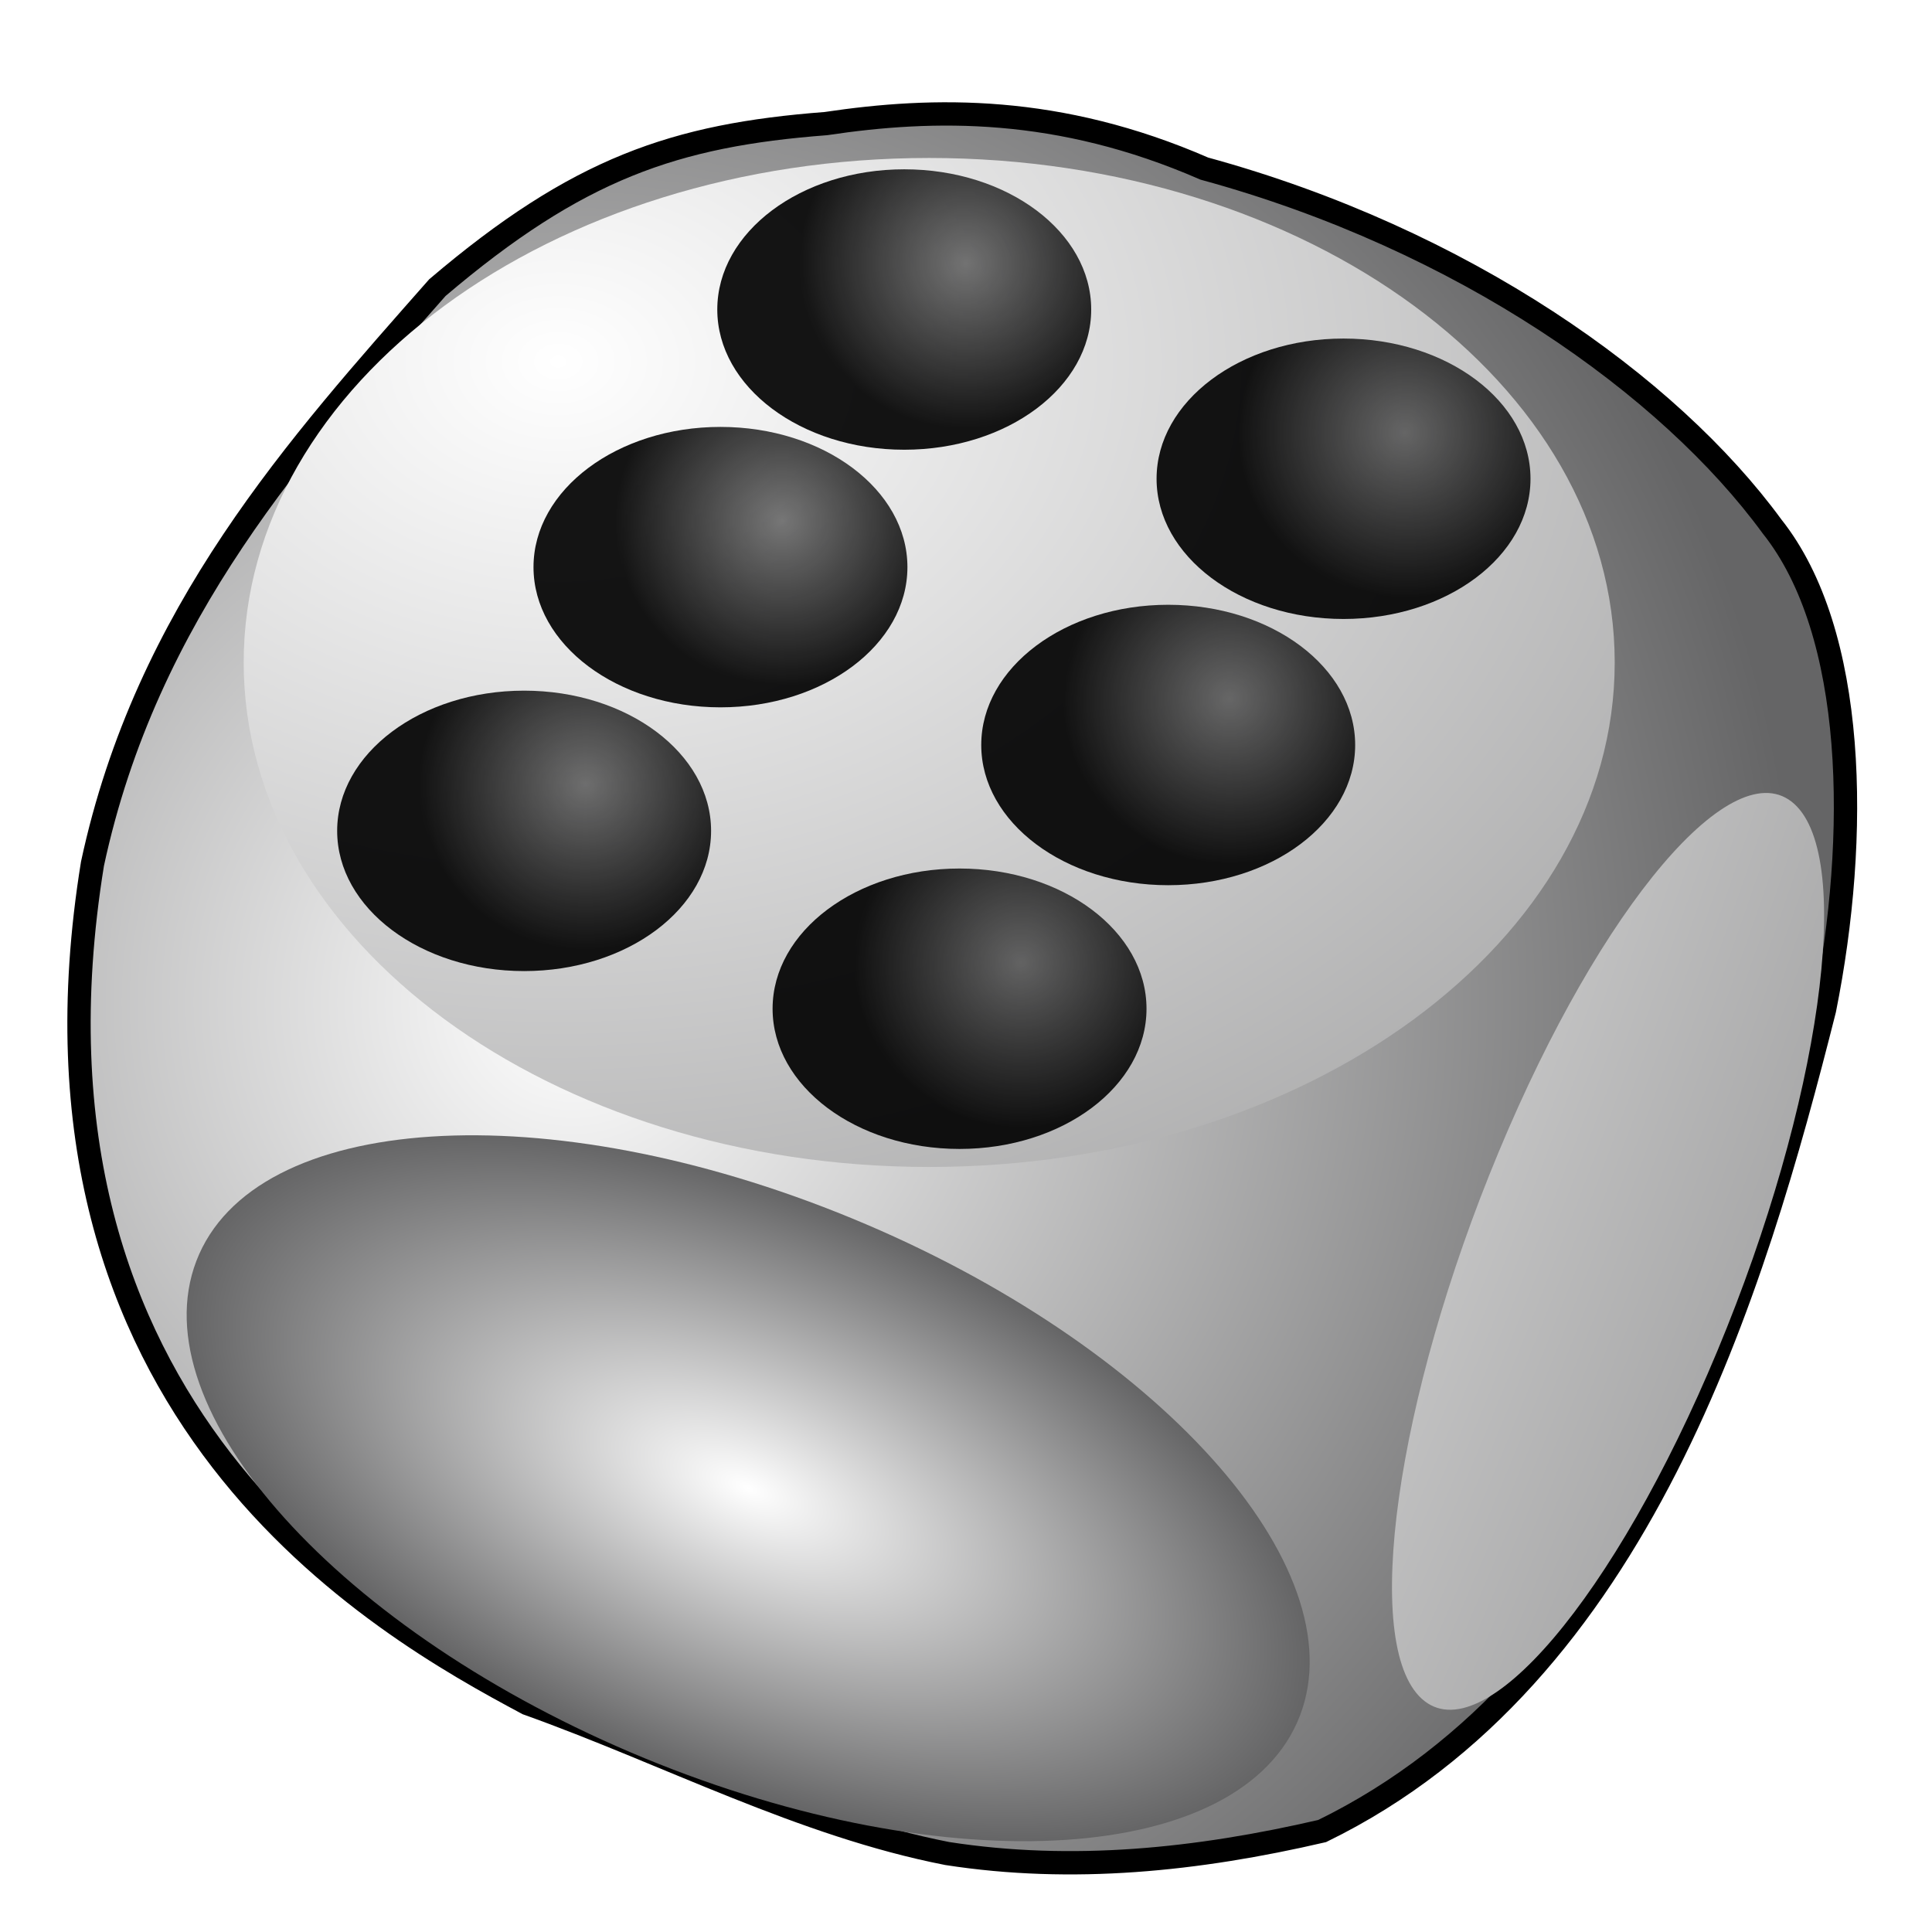
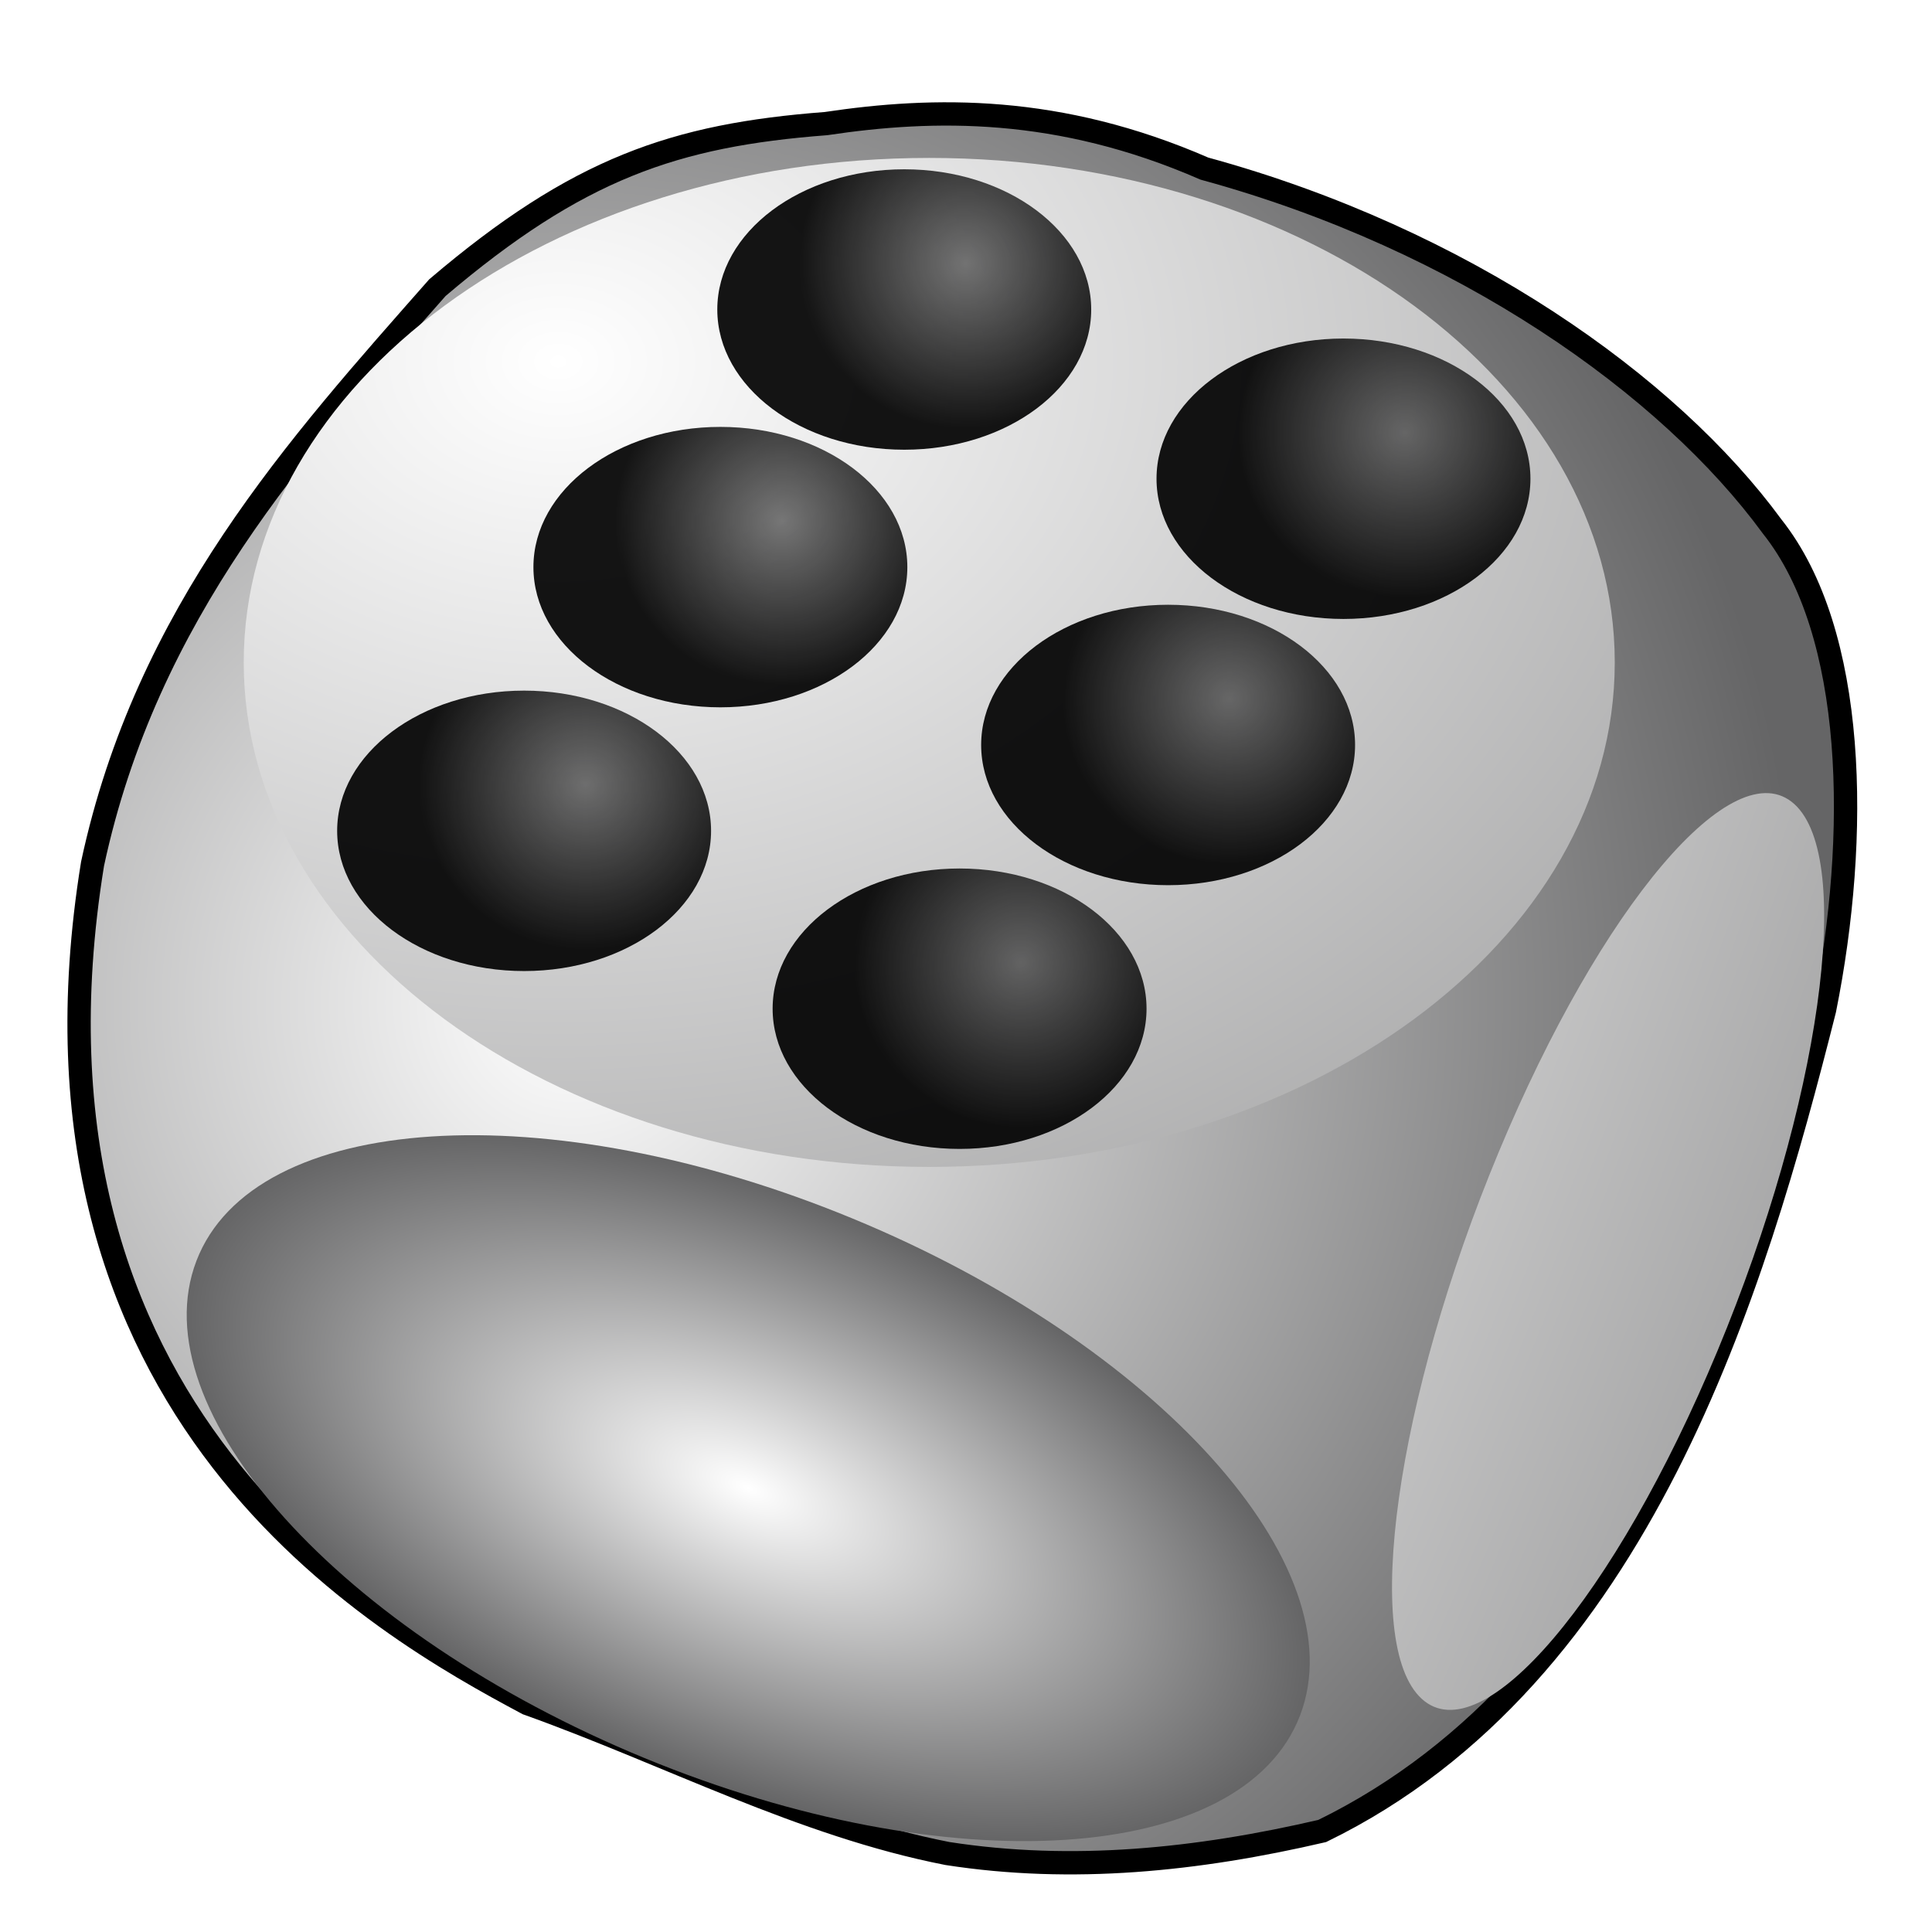
- <svg xmlns="http://www.w3.org/2000/svg" xmlns:xlink="http://www.w3.org/1999/xlink" id="svg559" height="80" width="80" version="1.0" y="0" x="0">
+ <svg xmlns="http://www.w3.org/2000/svg" xmlns:xlink="http://www.w3.org/1999/xlink" version="1.0" x="0" y="0" width="80" height="80" id="svg559">
  <defs id="defs561">
+     <linearGradient id="linearGradient8310">
+       <stop id="stop8312" offset="0" style="stop-color:#ffffff;stop-opacity:1;" />
+       <stop id="stop8314" offset="1" style="stop-color:#656566;stop-opacity:1;" />
+     </linearGradient>
    <linearGradient id="linearGradient579">
-       <stop id="stop580" stop-color="#fff" offset="0" />
-       <stop id="stop581" stop-color="#656566" offset="1" />
+       <stop style="stop-color:#ffffff;stop-opacity:1;" offset="0" id="stop580" />
+       <stop style="stop-color:#656566;stop-opacity:1;" offset="1" id="stop581" />
    </linearGradient>
-     <radialGradient id="radialGradient568" xlink:href="#linearGradient579" cy=".508" cx=".277" r=".704" />
-     <radialGradient id="radialGradient570" xlink:href="#linearGradient579" cy=".203" cx=".229" r="1.809" />
-     <radialGradient id="radialGradient572" xlink:href="#linearGradient579" gradientUnits="userSpaceOnUse" cy="182.08" cx="367.49" gradientTransform="matrix(1 0 0 .47222 0 96.095)" r="60.135" />
-     <radialGradient id="radialGradient574" cy="-2.547" cx=".232" r="6.407">
-       <stop id="stop8312" stop-color="#fff" offset="0" />
-       <stop id="stop8314" stop-color="#656566" offset="1" />
-     </radialGradient>
-     <radialGradient id="radialGradient3699" gradientUnits="userSpaceOnUse" cy="105.99" cx="379.78" gradientTransform="matrix(.89104 -.0050939 .0047198 .93941 40.756 8.2261)" r="16.704">
-       <stop id="stop3695" stop-opacity=".5" offset="0" />
-       <stop id="stop3697" stop-opacity=".917" offset="1" />
-     </radialGradient>
+     <linearGradient id="linearGradient564">
+       <stop style="stop-color:#f07f7d;stop-opacity:1;" offset="0" id="stop565" />
+       <stop style="stop-color:#620000;stop-opacity:1;" offset="1" id="stop566" />
+     </linearGradient>
+     <linearGradient x1="0.302" y1="0.617" x2="0.888" y2="0.602" id="linearGradient567" xlink:href="#linearGradient579" />
+     <linearGradient id="linearGradient3693">
+       <stop style="stop-color:black;stop-opacity:0.5;" offset="0" id="stop3695" />
+       <stop style="stop-color:black;stop-opacity:0.917;" offset="1" id="stop3697" />
+     </linearGradient>
+     <radialGradient cx="0.277" cy="0.508" r="0.704" fx="0.277" fy="0.508" id="radialGradient568" xlink:href="#linearGradient579" />
+     <radialGradient cx="0.229" cy="0.203" r="1.809" fx="0.229" fy="0.203" id="radialGradient570" xlink:href="#linearGradient579" />
+     <radialGradient cx="367.492" cy="182.075" r="60.135" fx="367.492" fy="182.075" id="radialGradient572" xlink:href="#linearGradient579" gradientTransform="matrix(1,0,0,0.472222,0,96.09531)" gradientUnits="userSpaceOnUse" />
+     <radialGradient cx="0.232" cy="-2.547" r="6.407" fx="0.232" fy="-2.547" id="radialGradient574" xlink:href="#linearGradient8310" />
+     <radialGradient cx="0.678" cy="0.328" r="0.743" fx="0.678" fy="0.328" id="radialGradient582" xlink:href="#linearGradient579" />
+     <radialGradient xlink:href="#linearGradient3693" id="radialGradient3699" cx="379.776" cy="105.994" fx="379.776" fy="105.994" r="16.704" gradientTransform="matrix(0.891044,-5.093904e-3,4.719789e-3,0.939406,40.75568,8.226063)" gradientUnits="userSpaceOnUse" />
  </defs>
  <g id="g588">
-     <path id="path572" d="m360.47 51.125c-16.19 1.24-26.61 4.791-41.65 17.585-14.93 16.948-31.2 34.85-36.98 61.77-9.57 58.93 30.96 81.67 46.63 90.04 15 5.36 29.43 13.03 45.01 16.08 13.4 2.08 26.8 0.7 40.2-2.41 34.13-16.65 46.3-58.13 53.86-88.06 3.73-18.58 3.45-40.42-5.63-51.821-11.04-15.098-33.07-30.773-60.87-38.361-15.61-6.807-28.98-6.556-40.57-4.823z" transform="matrix(.38621 0 0 .38621 -105.02 -14.627)" stroke="#000" stroke-width="2.5" fill="url(#radialGradient568)" />
-     <ellipse id="path569" fill-rule="evenodd" rx="65.146" ry="46.772" transform="matrix(.43572 0 0 .44664 -21.932 -18.827)" cy="103.57" cx="138.64" fill="url(#radialGradient570)" />
-     <ellipse id="path571" fill-rule="evenodd" rx="60.135" ry="28.397" transform="matrix(.37994 .15658 -.15114 .39361 -81.124 -67.585)" cy="182.08" cx="367.49" fill="url(#radialGradient572)" />
-     <ellipse id="path573" fill-rule="evenodd" rx="60.135" ry="21.715" transform="matrix(.12826 -.30808 .20865 .18938 -34.502 164.28)" cy="188.76" cx="481.08" fill="url(#radialGradient574)" />
-     <ellipse id="path575" fill-rule="evenodd" rx="16.704" ry="13.363" transform="matrix(.46346 0 0 .43448 -135.97 -35.085)" cy="110.25" cx="374.17" fill="url(#radialGradient3699)" />
-     <ellipse id="ellipse588" fill-rule="evenodd" rx="16.704" ry="13.363" transform="matrix(.46346 0 0 .43448 -143.58 -24.418)" cy="110.25" cx="374.17" fill="url(#radialGradient3699)" />
-     <ellipse id="ellipse589" fill-rule="evenodd" rx="16.704" ry="13.363" transform="matrix(.46346 0 0 .43448 -151.71 -13.497)" cy="110.25" cx="374.17" fill="url(#radialGradient3699)" />
-     <ellipse id="ellipse590" fill-rule="evenodd" rx="16.704" ry="13.363" transform="matrix(.46346 0 0 .43448 -117.78 -28.077)" cy="110.25" cx="374.17" fill="url(#radialGradient3699)" />
-     <ellipse id="ellipse591" fill-rule="evenodd" rx="16.704" ry="13.363" transform="matrix(.46346 0 0 .43448 -125.04 -17.053)" cy="110.25" cx="374.17" fill="url(#radialGradient3699)" />
-     <ellipse id="ellipse592" fill-rule="evenodd" rx="16.704" ry="13.363" transform="matrix(.46346 0 0 .43448 -133.68 -6.1321)" cy="110.25" cx="374.17" fill="url(#radialGradient3699)" />
+     <path d="M 360.472 51.125 C 344.277 52.365 333.859 55.916 318.819 68.71 C 303.89 85.658 287.618 103.557 281.841 130.484 C 272.27 189.413 312.799 212.153 328.466 220.519 C 343.472 225.878 357.9 233.548 373.484 236.597 C 386.882 238.681 400.28 237.3 413.678 234.185 C 447.808 217.544 459.984 176.062 467.539 146.134 C 471.273 127.553 470.988 105.713 461.911 94.309 C 450.865 79.211 428.842 63.536 401.042 55.948 C 385.435 49.141 372.06 49.392 360.472 51.125 z " style="font-size:12.000;fill:url(#radialGradient568);stroke:black;stroke-width:2.5;" id="path572" transform="matrix(0.386209,0,0,0.386209,-105.017,-14.62676)" />
+     <ellipse cx="138.644" cy="103.566" rx="65.146" ry="46.772" transform="matrix(0.435723,0,0,0.446636,-21.93232,-18.82671)" style="font-size:12.000;fill:url(#radialGradient570);fill-rule:evenodd;" id="path569" />
+     <ellipse cx="367.492" cy="182.075" rx="60.135" ry="28.397" transform="matrix(0.379942,0.156575,-0.151138,0.393608,-81.12441,-67.58463)" style="font-size:12.000;fill:url(#radialGradient572);fill-rule:evenodd;" id="path571" />
+     <ellipse cx="481.08" cy="188.757" rx="60.135" ry="21.715" transform="matrix(0.128262,-0.308075,0.208654,0.189377,-34.50172,164.2841)" style="font-size:12.000;fill:url(#radialGradient574);fill-rule:evenodd;" id="path573" />
+     <ellipse cx="374.173" cy="110.247" rx="16.704" ry="13.363" transform="matrix(0.463455,0,0,0.434484,-135.969,-35.08454)" style="font-size:12.000;fill:url(#radialGradient3699);fill-rule:evenodd;fill-opacity:1.0;opacity:1" id="path575" />
+     <ellipse cx="374.173" cy="110.247" rx="16.704" ry="13.363" transform="matrix(0.463455,0,0,0.434484,-143.5829,-24.41786)" style="font-size:12.000;fill:url(#radialGradient3699);fill-rule:evenodd;fill-opacity:1.0;opacity:1" id="ellipse588" />
+     <ellipse cx="374.173" cy="110.247" rx="16.704" ry="13.363" transform="matrix(0.463455,0,0,0.434484,-151.71,-13.49724)" style="font-size:12.000;fill:url(#radialGradient3699);fill-rule:evenodd;fill-opacity:1.0;opacity:1" id="ellipse589" />
+     <ellipse cx="374.173" cy="110.247" rx="16.704" ry="13.363" transform="matrix(0.463455,0,0,0.434484,-117.7818,-28.07707)" style="font-size:12.000;fill:url(#radialGradient3699);fill-rule:evenodd;fill-opacity:1.0;opacity:1" id="ellipse590" />
+     <ellipse cx="374.173" cy="110.247" rx="16.704" ry="13.363" transform="matrix(0.463455,0,0,0.434484,-125.0433,-17.05278)" style="font-size:12.000;fill:url(#radialGradient3699);fill-rule:evenodd;fill-opacity:1.0;opacity:1" id="ellipse591" />
+     <ellipse cx="374.173" cy="110.247" rx="16.704" ry="13.363" transform="matrix(0.463455,0,0,0.434484,-133.6781,-6.132145)" style="font-size:12.000;fill:url(#radialGradient3699);fill-rule:evenodd;fill-opacity:1.0;opacity:1" id="ellipse592" />
  </g>
</svg>
